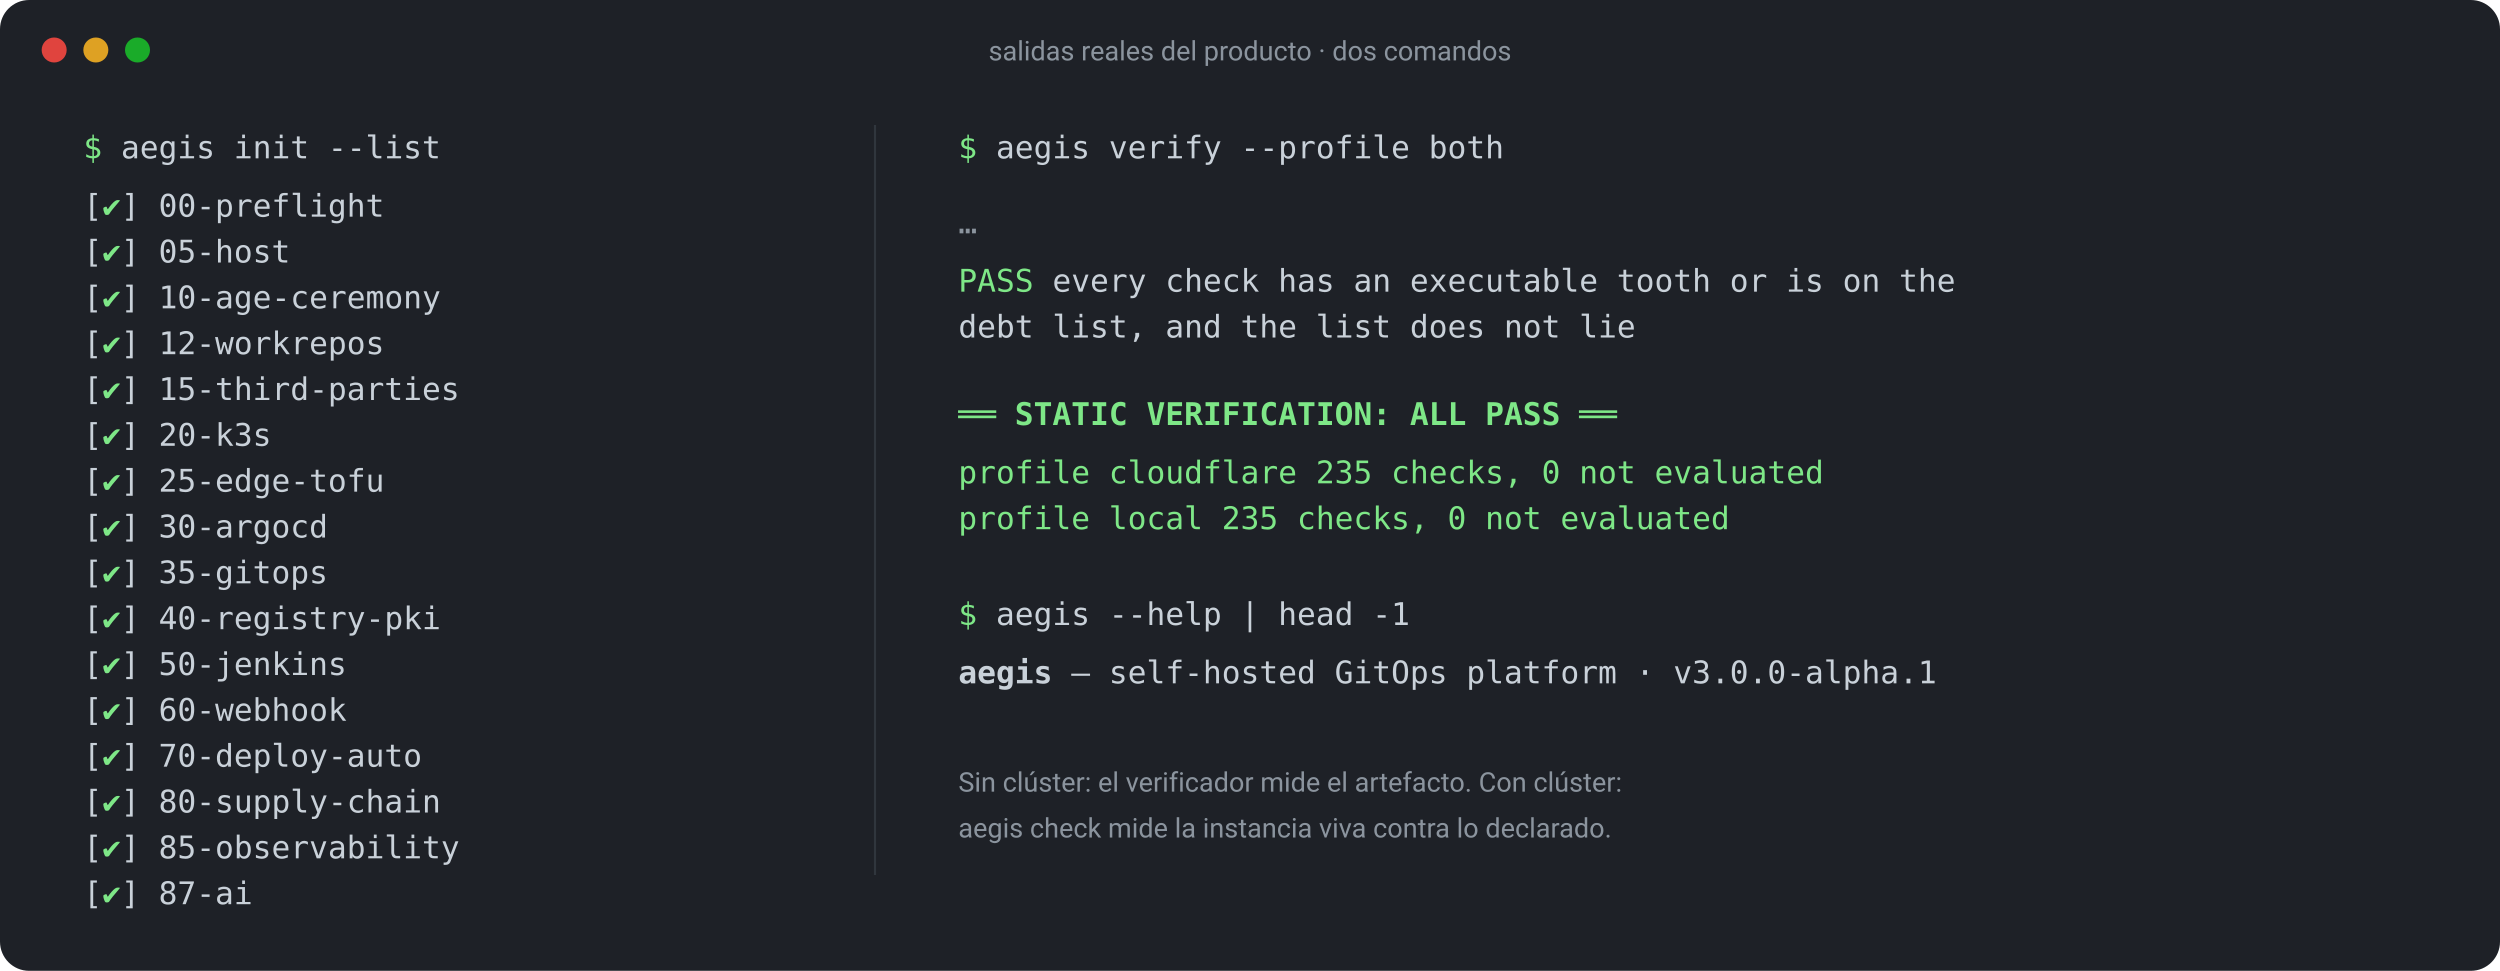
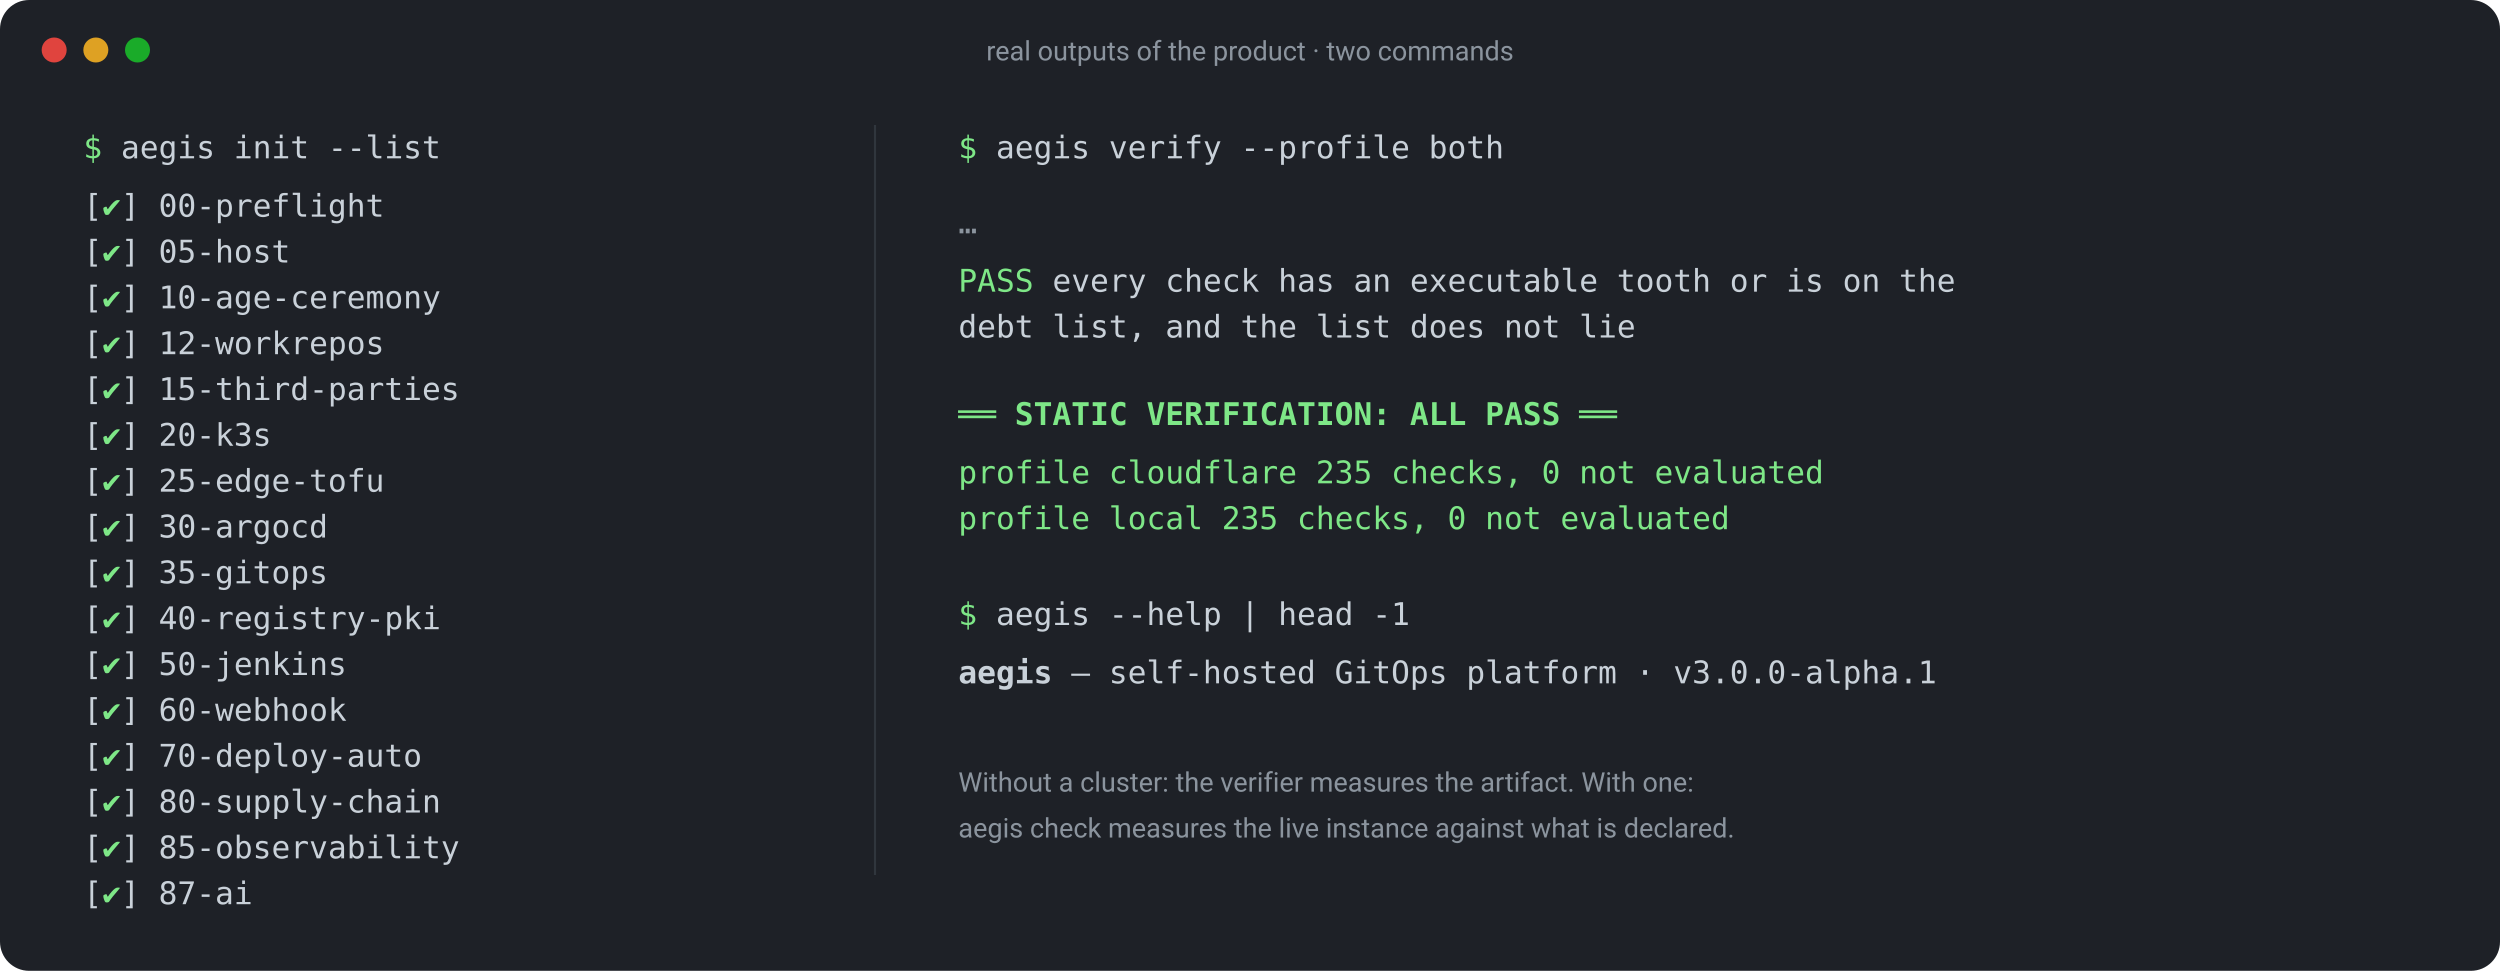
<svg xmlns="http://www.w3.org/2000/svg" viewBox="0 0 1200 466" width="1200" height="466" font-family="ui-monospace, SFMono-Regular, Menlo, Consolas, monospace" font-size="15">
  <rect x="0" y="0" width="1200" height="466" rx="14" fill="#1e2127" />
  <g fill="#5b6672" font-family="ui-sans-serif, system-ui, -apple-system, 'Segoe UI', Roboto, sans-serif" font-size="13">
    <circle cx="26" cy="24" r="6" fill="#e0443e" />
    <circle cx="46" cy="24" r="6" fill="#dea123" />
    <circle cx="66" cy="24" r="6" fill="#1aab29" />
-     <text x="600" y="29" text-anchor="middle" fill="#8b949e">salidas reales del producto · dos comandos</text>
+     <text x="600" y="29" text-anchor="middle" fill="#8b949e">real outputs of the product · two commands</text>
  </g>
  <g fill="#c9d1d9">
    <text x="40" y="76">
      <tspan fill="#7ee787">$</tspan> aegis init --list</text>
    <text x="40" y="104">[<tspan fill="#7ee787">✔</tspan>] 00-preflight</text>
    <text x="40" y="126">[<tspan fill="#7ee787">✔</tspan>] 05-host</text>
    <text x="40" y="148">[<tspan fill="#7ee787">✔</tspan>] 10-age-ceremony</text>
    <text x="40" y="170">[<tspan fill="#7ee787">✔</tspan>] 12-workrepos</text>
    <text x="40" y="192">[<tspan fill="#7ee787">✔</tspan>] 15-third-parties</text>
    <text x="40" y="214">[<tspan fill="#7ee787">✔</tspan>] 20-k3s</text>
    <text x="40" y="236">[<tspan fill="#7ee787">✔</tspan>] 25-edge-tofu</text>
    <text x="40" y="258">[<tspan fill="#7ee787">✔</tspan>] 30-argocd</text>
    <text x="40" y="280">[<tspan fill="#7ee787">✔</tspan>] 35-gitops</text>
    <text x="40" y="302">[<tspan fill="#7ee787">✔</tspan>] 40-registry-pki</text>
    <text x="40" y="324">[<tspan fill="#7ee787">✔</tspan>] 50-jenkins</text>
    <text x="40" y="346">[<tspan fill="#7ee787">✔</tspan>] 60-webhook</text>
    <text x="40" y="368">[<tspan fill="#7ee787">✔</tspan>] 70-deploy-auto</text>
    <text x="40" y="390">[<tspan fill="#7ee787">✔</tspan>] 80-supply-chain</text>
    <text x="40" y="412">[<tspan fill="#7ee787">✔</tspan>] 85-observability</text>
    <text x="40" y="434">[<tspan fill="#7ee787">✔</tspan>] 87-ai</text>
  </g>
  <line x1="420" y1="60" x2="420" y2="420" stroke="#30363d" />
  <g fill="#c9d1d9">
    <text x="460" y="76">
      <tspan fill="#7ee787">$</tspan> aegis verify --profile both</text>
    <text x="460" y="112" fill="#8b949e">…</text>
    <text x="460" y="140">
      <tspan fill="#7ee787">PASS</tspan> every check has an executable tooth or is on the</text>
    <text x="460" y="162">     debt list, and the list does not lie</text>
    <text x="460" y="204" fill="#7ee787" font-weight="600">══ STATIC VERIFICATION: ALL PASS ══</text>
    <text x="460" y="232" fill="#7ee787">   profile cloudflare  235 checks, 0 not evaluated</text>
    <text x="460" y="254" fill="#7ee787">   profile local       235 checks, 0 not evaluated</text>
    <text x="460" y="300">
      <tspan fill="#7ee787">$</tspan> aegis --help | head -1</text>
    <text x="460" y="328">
      <tspan font-weight="600">aegis</tspan> — self-hosted GitOps platform · v3.0.0-alpha.1</text>
-     <text x="460" y="380" fill="#8b949e" font-family="ui-sans-serif, system-ui, -apple-system, 'Segoe UI', Roboto, sans-serif" font-size="13">Sin clúster: el verificador mide el artefacto. Con clúster:</text>
-     <text x="460" y="402" fill="#8b949e" font-family="ui-sans-serif, system-ui, -apple-system, 'Segoe UI', Roboto, sans-serif" font-size="13">aegis check mide la instancia viva contra lo declarado.</text>
+     <text x="460" y="380" fill="#8b949e" font-family="ui-sans-serif, system-ui, -apple-system, 'Segoe UI', Roboto, sans-serif" font-size="13">Without a cluster: the verifier measures the artifact. With one:</text>
+     <text x="460" y="402" fill="#8b949e" font-family="ui-sans-serif, system-ui, -apple-system, 'Segoe UI', Roboto, sans-serif" font-size="13">aegis check measures the live instance against what is declared.</text>
  </g>
</svg>
